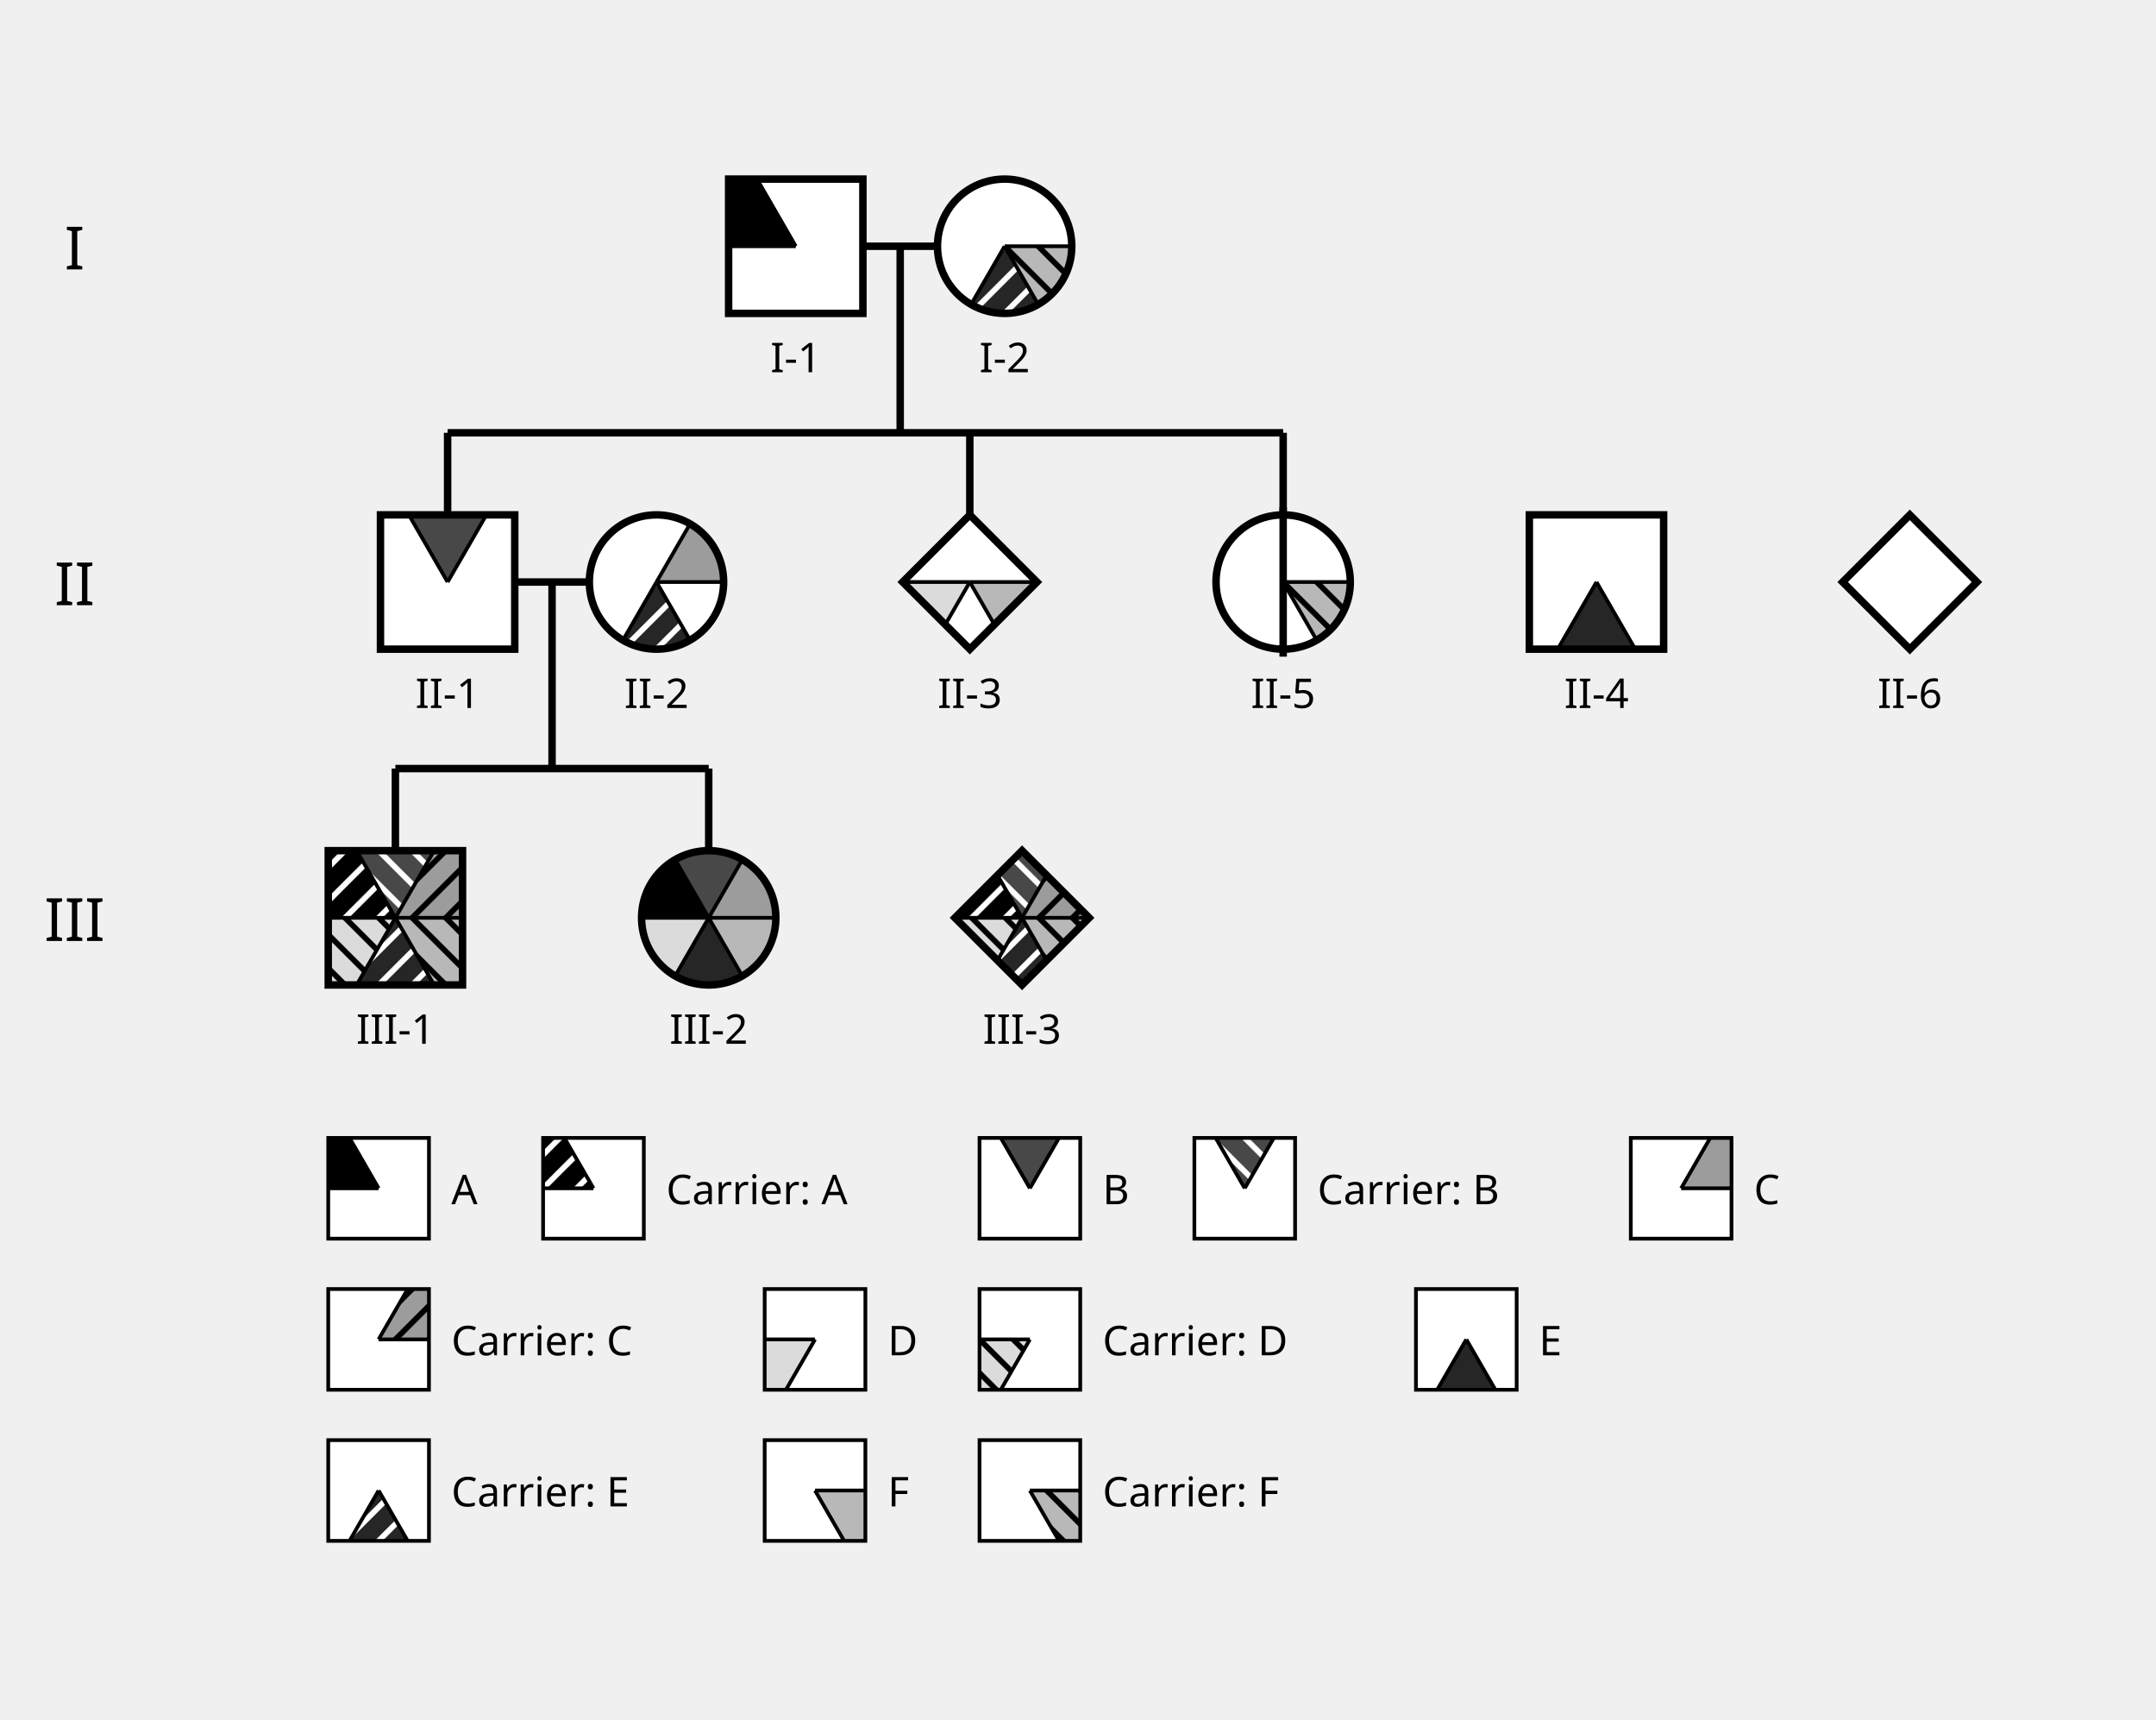
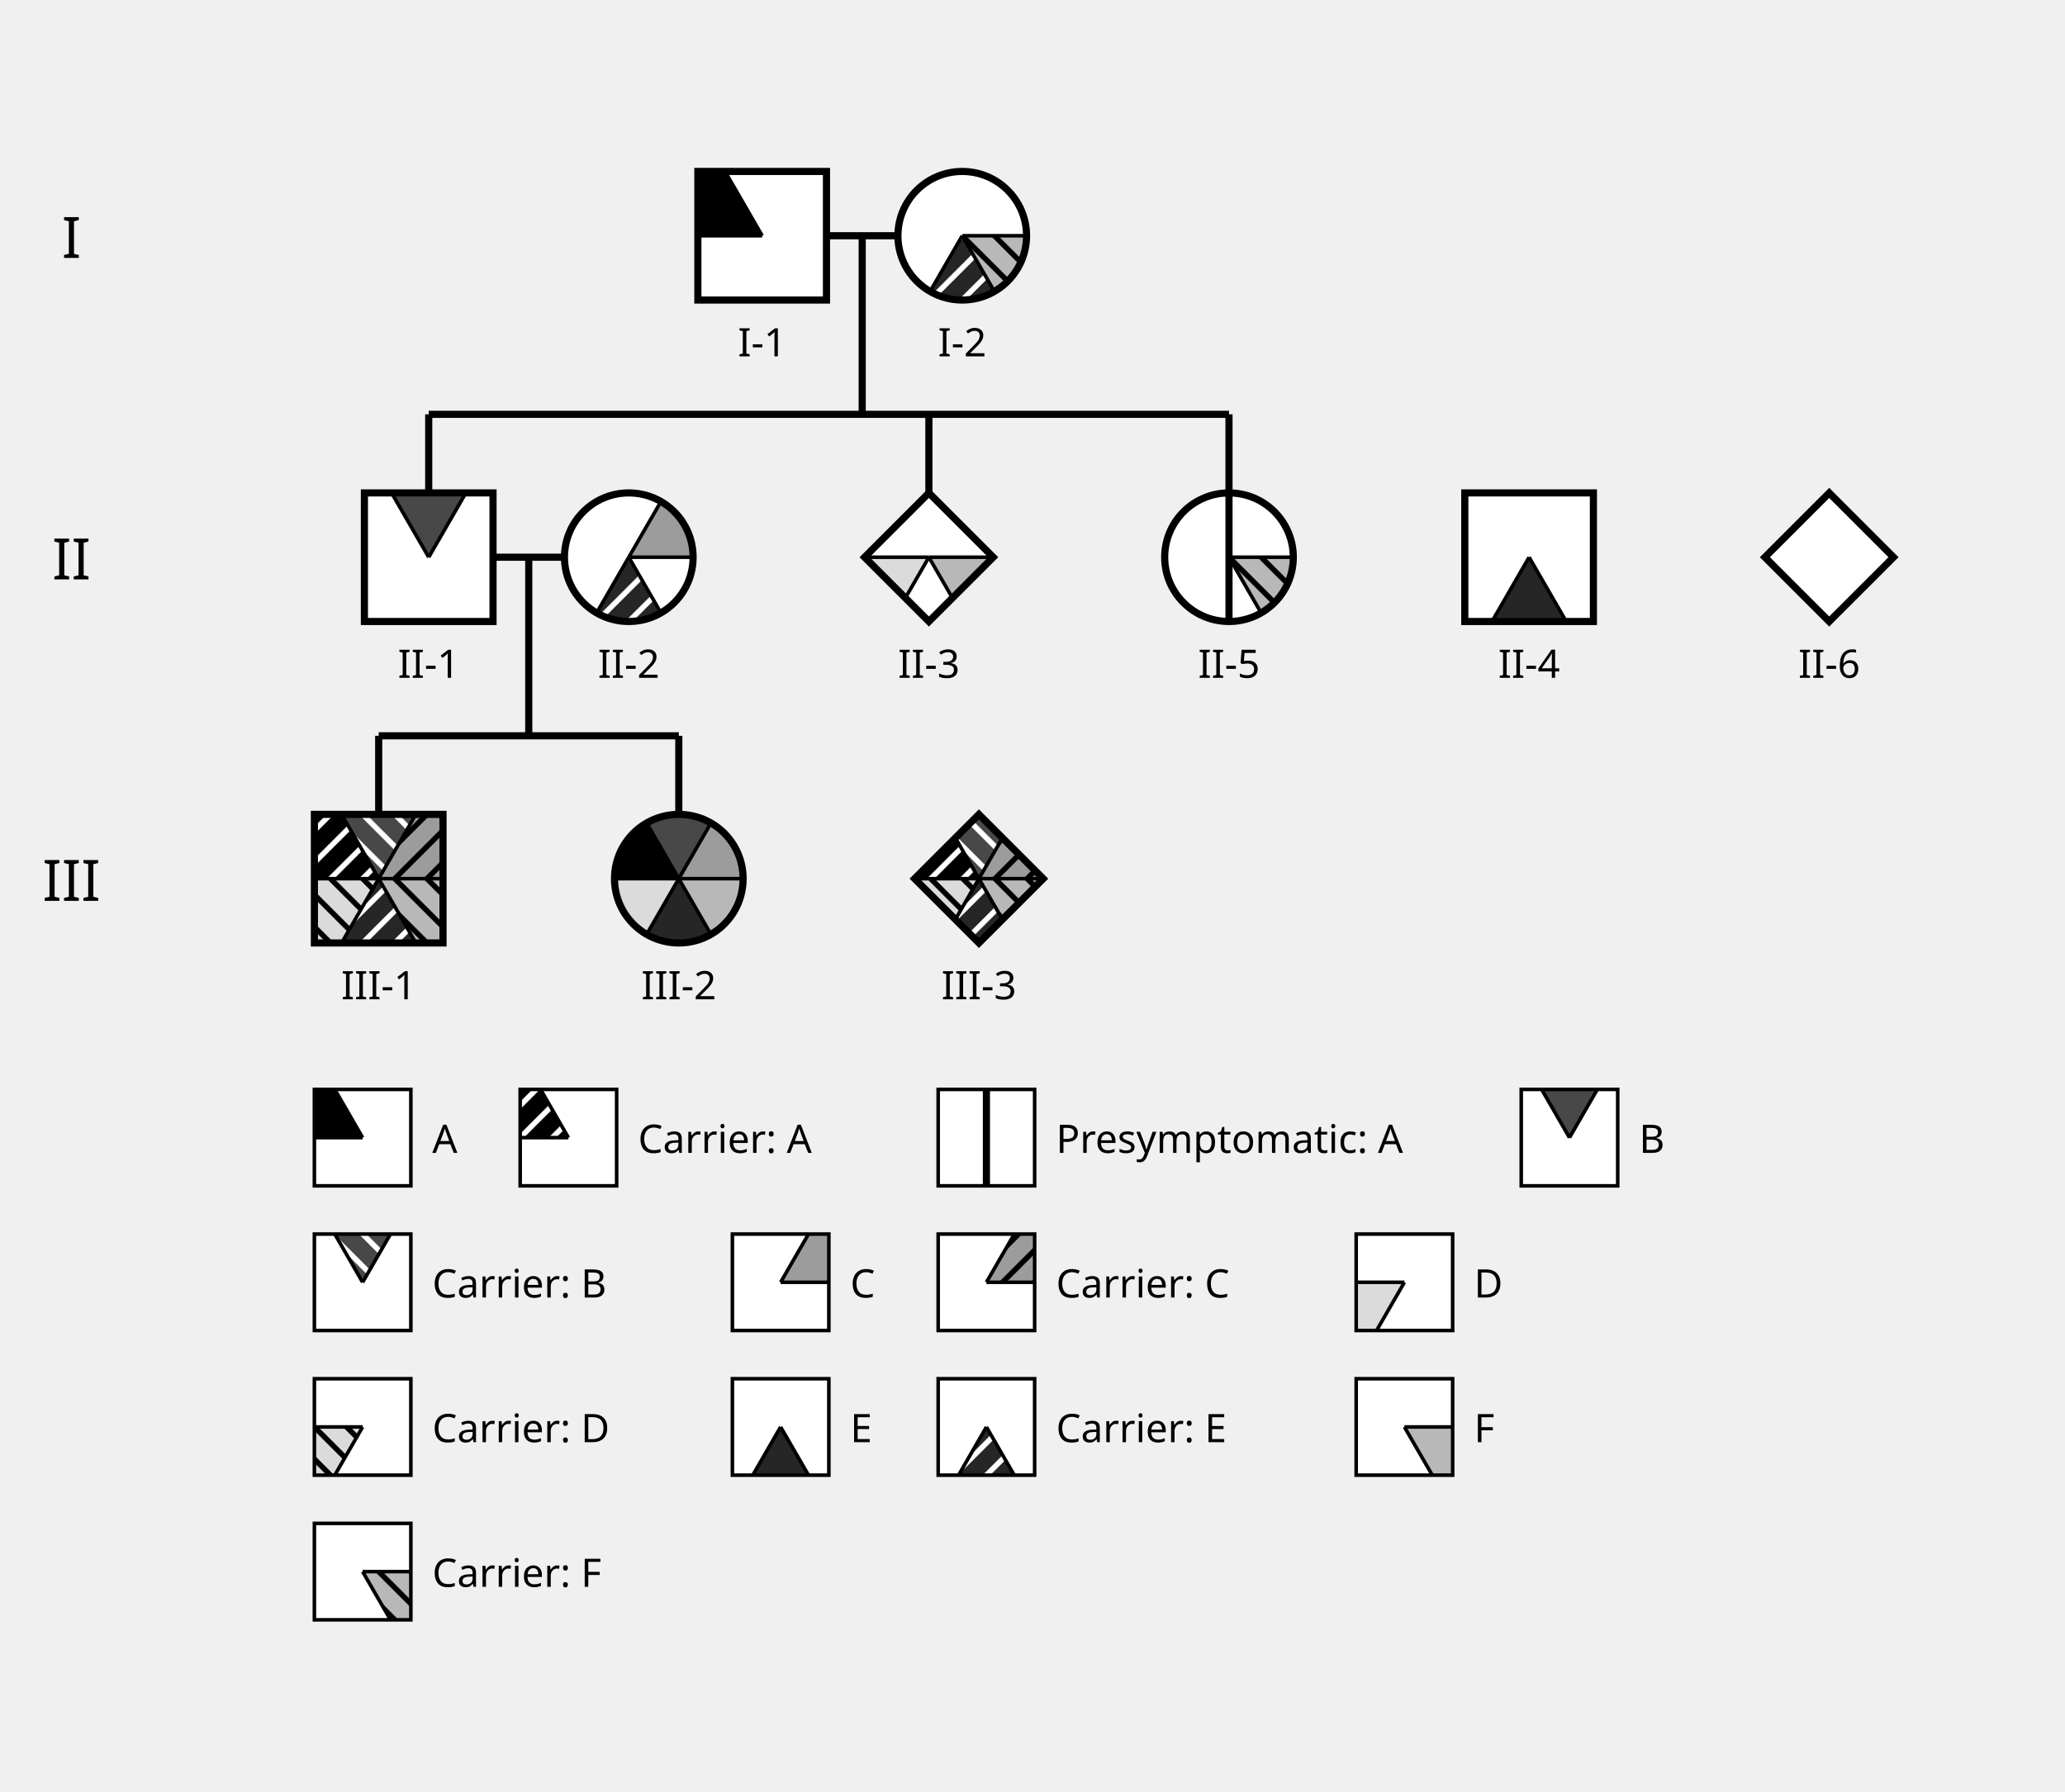
- <svg xmlns="http://www.w3.org/2000/svg" width="578" height="461" viewBox="0 0 578 461" class="pedigree" data-title="Six conditions: sixth sections, one fixed wedge per condition" data-conditions="[&quot;A&quot;, &quot;B&quot;, &quot;C&quot;, &quot;D&quot;, &quot;E&quot;, &quot;F&quot;]">
+ <svg xmlns="http://www.w3.org/2000/svg" width="578" height="501.5" viewBox="0 0 578 501.5" class="pedigree" data-title="Six conditions: sixth sections, one fixed wedge per condition" data-conditions="[&quot;A&quot;, &quot;B&quot;, &quot;C&quot;, &quot;D&quot;, &quot;E&quot;, &quot;F&quot;]">
  <defs>
    <pattern id="fill-affected-0" class="fill-pattern" data-condition="0" data-status="affected" width="8" height="8" patternUnits="userSpaceOnUse">
      <rect class="tone" width="8" height="8" fill="#000000" />
    </pattern>
    <pattern id="fill-carrier-0" class="fill-pattern" data-condition="0" data-status="carrier" width="9" height="9" patternUnits="userSpaceOnUse">
      <rect class="tone" width="9" height="9" fill="#000000" />
      <path class="hatch" d="M-1.125,5.625L5.625,-1.125M3.375,10.125L10.125,3.375" fill="none" stroke="#ffffff" stroke-width="1.5" />
    </pattern>
    <pattern id="fill-affected-1" class="fill-pattern" data-condition="1" data-status="affected" width="8" height="8" patternUnits="userSpaceOnUse">
      <rect class="tone" width="8" height="8" fill="#484848" />
    </pattern>
    <pattern id="fill-carrier-1" class="fill-pattern" data-condition="1" data-status="carrier" width="9" height="9" patternUnits="userSpaceOnUse">
      <rect class="tone" width="9" height="9" fill="#484848" />
      <path class="hatch" d="M3.375,-1.125L10.125,5.625M-1.125,3.375L5.625,10.125" fill="none" stroke="#ffffff" stroke-width="1.5" />
    </pattern>
    <pattern id="fill-affected-2" class="fill-pattern" data-condition="2" data-status="affected" width="8" height="8" patternUnits="userSpaceOnUse">
      <rect class="tone" width="8" height="8" fill="#9c9c9c" />
    </pattern>
    <pattern id="fill-carrier-2" class="fill-pattern" data-condition="2" data-status="carrier" width="9" height="9" patternUnits="userSpaceOnUse">
      <rect class="tone" width="9" height="9" fill="#9c9c9c" />
      <path class="hatch" d="M-1.125,5.625L5.625,-1.125M3.375,10.125L10.125,3.375" fill="none" stroke="#000000" stroke-width="1.5" />
    </pattern>
    <pattern id="fill-affected-3" class="fill-pattern" data-condition="3" data-status="affected" width="8" height="8" patternUnits="userSpaceOnUse">
      <rect class="tone" width="8" height="8" fill="#dbdbdb" />
    </pattern>
    <pattern id="fill-carrier-3" class="fill-pattern" data-condition="3" data-status="carrier" width="9" height="9" patternUnits="userSpaceOnUse">
      <rect class="tone" width="9" height="9" fill="#dbdbdb" />
      <path class="hatch" d="M3.375,-1.125L10.125,5.625M-1.125,3.375L5.625,10.125" fill="none" stroke="#000000" stroke-width="1.5" />
    </pattern>
    <pattern id="fill-affected-4" class="fill-pattern" data-condition="4" data-status="affected" width="8" height="8" patternUnits="userSpaceOnUse">
      <rect class="tone" width="8" height="8" fill="#262626" />
    </pattern>
    <pattern id="fill-carrier-4" class="fill-pattern" data-condition="4" data-status="carrier" width="9" height="9" patternUnits="userSpaceOnUse">
      <rect class="tone" width="9" height="9" fill="#262626" />
      <path class="hatch" d="M-1.125,5.625L5.625,-1.125M3.375,10.125L10.125,3.375" fill="none" stroke="#ffffff" stroke-width="1.5" />
    </pattern>
    <pattern id="fill-affected-5" class="fill-pattern" data-condition="5" data-status="affected" width="8" height="8" patternUnits="userSpaceOnUse">
      <rect class="tone" width="8" height="8" fill="#b8b8b8" />
    </pattern>
    <pattern id="fill-carrier-5" class="fill-pattern" data-condition="5" data-status="carrier" width="9" height="9" patternUnits="userSpaceOnUse">
      <rect class="tone" width="9" height="9" fill="#b8b8b8" />
      <path class="hatch" d="M3.375,-1.125L10.125,5.625M-1.125,3.375L5.625,10.125" fill="none" stroke="#000000" stroke-width="1.5" />
    </pattern>
  </defs>
  <g class="generation" data-generation="1">
    <text x="20" y="66" font-family="sans-serif" font-size="16" fill="#000000" text-anchor="middle" dominant-baseline="central">I</text>
  </g>
  <g class="generation" data-generation="2">
    <text x="20" y="156" font-family="sans-serif" font-size="16" fill="#000000" text-anchor="middle" dominant-baseline="central">II</text>
  </g>
  <g class="generation" data-generation="3">
    <text x="20" y="246" font-family="sans-serif" font-size="16" fill="#000000" text-anchor="middle" dominant-baseline="central">III</text>
  </g>
  <g class="mating" data-partners="I-1 I-2">
    <line x1="231.333" y1="66" x2="251.333" y2="66" stroke="#000000" stroke-width="2" />
    <line class="hit" x1="231.333" y1="66" x2="251.333" y2="66" stroke="none" stroke-width="12" pointer-events="stroke" />
  </g>
  <g class="mating" data-partners="II-1 II-2">
    <line x1="138" y1="156" x2="158" y2="156" stroke="#000000" stroke-width="2" />
    <line class="hit" x1="138" y1="156" x2="158" y2="156" stroke="none" stroke-width="12" pointer-events="stroke" />
  </g>
  <g class="sibship" data-parents="I-1 I-2" data-children="II-1 II-3 II-5">
    <line x1="241.333" y1="66" x2="241.333" y2="116" stroke="#000000" stroke-width="2" />
    <line x1="120" y1="116" x2="344" y2="116" stroke="#000000" stroke-width="2" />
    <line x1="120" y1="116" x2="120" y2="138" stroke="#000000" stroke-width="2" />
    <line x1="260" y1="116" x2="260" y2="138" stroke="#000000" stroke-width="2" />
    <line x1="344" y1="116" x2="344" y2="138" stroke="#000000" stroke-width="2" />
  </g>
  <g class="sibship" data-parents="II-1 II-2" data-children="III-1 III-2">
    <line x1="148" y1="156" x2="148" y2="206" stroke="#000000" stroke-width="2" />
    <line x1="106" y1="206" x2="190" y2="206" stroke="#000000" stroke-width="2" />
    <line x1="106" y1="206" x2="106" y2="228" stroke="#000000" stroke-width="2" />
    <line x1="190" y1="206" x2="190" y2="228" stroke="#000000" stroke-width="2" />
  </g>
  <g id="ind-I-1" class="individual affected" data-position="I-1" data-generation="1" data-index="1" data-gender="man" data-condition-0="affected">
    <rect class="backing" x="195.333" y="48" width="36" height="36" fill="#ffffff" />
    <clipPath id="clip-I-1">
      <rect x="-18" y="-18" width="36" height="36" fill="none" />
    </clipPath>
    <polygon class="fill" data-condition="0" data-status="affected" points="0,0 -54,0 -46.765,-27 -27,-46.765" transform="translate(213.333 66)" fill="url(#fill-affected-0)" clip-path="url(#clip-I-1)" />
    <line class="divider" x1="213.333" y1="66" x2="202.941" y2="48" stroke="#000000" stroke-width="1" />
    <line class="divider" x1="213.333" y1="66" x2="195.333" y2="66" stroke="#000000" stroke-width="1" />
    <rect class="symbol" x="195.333" y="48" width="36" height="36" fill="none" stroke="#000000" stroke-width="2" />
    <text class="label" x="213.333" y="95.5" font-family="sans-serif" font-size="11" fill="#000000" text-anchor="middle" dominant-baseline="central">I-1</text>
    <rect class="hit" x="195.333" y="48" width="36" height="53" fill="none" pointer-events="all" />
  </g>
  <g id="ind-I-2" class="individual carrier" data-position="I-2" data-generation="1" data-index="2" data-gender="woman" data-condition-4="carrier" data-condition-5="carrier">
    <circle class="backing" cx="269.333" cy="66" r="18" fill="#ffffff" />
    <clipPath id="clip-I-2">
      <circle cx="-4.5" cy="0" r="18" fill="none" />
    </clipPath>
    <polygon class="fill" data-condition="4" data-status="carrier" points="-4.5,0 22.5,46.765 -4.5,54 -31.5,46.765" transform="translate(273.833 66)" fill="url(#fill-carrier-4)" clip-path="url(#clip-I-2)" />
    <polygon class="fill" data-condition="5" data-status="carrier" points="-4.5,0 49.5,0 42.265,27 22.5,46.765" transform="translate(273.833 66)" fill="url(#fill-carrier-5)" clip-path="url(#clip-I-2)" />
    <line class="divider" x1="269.333" y1="66" x2="287.333" y2="66" stroke="#000000" stroke-width="1" />
    <line class="divider" x1="269.333" y1="66" x2="278.333" y2="81.588" stroke="#000000" stroke-width="1" />
    <line class="divider" x1="269.333" y1="66" x2="260.333" y2="81.588" stroke="#000000" stroke-width="1" />
    <circle class="symbol" cx="269.333" cy="66" r="18" fill="none" stroke="#000000" stroke-width="2" />
    <text class="label" x="269.333" y="95.5" font-family="sans-serif" font-size="11" fill="#000000" text-anchor="middle" dominant-baseline="central">I-2</text>
    <rect class="hit" x="251.333" y="48" width="36" height="53" fill="none" pointer-events="all" />
  </g>
  <g id="ind-II-1" class="individual affected" data-position="II-1" data-generation="2" data-index="1" data-gender="man" data-condition-1="affected">
    <rect class="backing" x="102" y="138" width="36" height="36" fill="#ffffff" />
    <clipPath id="clip-II-1">
      <rect x="-18" y="-18" width="36" height="36" fill="none" />
    </clipPath>
    <polygon class="fill" data-condition="1" data-status="affected" points="0,0 -27,-46.765 0,-54 27,-46.765" transform="translate(120 156)" fill="url(#fill-affected-1)" clip-path="url(#clip-II-1)" />
    <line class="divider" x1="120" y1="156" x2="109.608" y2="138" stroke="#000000" stroke-width="1" />
    <line class="divider" x1="120" y1="156" x2="130.392" y2="138" stroke="#000000" stroke-width="1" />
    <rect class="symbol" x="102" y="138" width="36" height="36" fill="none" stroke="#000000" stroke-width="2" />
    <text class="label" x="120" y="185.5" font-family="sans-serif" font-size="11" fill="#000000" text-anchor="middle" dominant-baseline="central">II-1</text>
    <rect class="hit" x="102" y="138" width="36" height="53" fill="none" pointer-events="all" />
  </g>
  <g id="ind-II-2" class="individual affected carrier" data-position="II-2" data-generation="2" data-index="2" data-gender="woman" data-condition-2="affected" data-condition-4="carrier">
    <circle class="backing" cx="176" cy="156" r="18" fill="#ffffff" />
    <clipPath id="clip-II-2">
      <circle cx="-4.5" cy="0" r="18" fill="none" />
    </clipPath>
    <polygon class="fill" data-condition="2" data-status="affected" points="-4.5,0 22.5,-46.765 42.265,-27 49.5,0" transform="translate(180.5 156)" fill="url(#fill-affected-2)" clip-path="url(#clip-II-2)" />
    <polygon class="fill" data-condition="4" data-status="carrier" points="-4.5,0 22.5,46.765 -4.5,54 -31.5,46.765" transform="translate(180.5 156)" fill="url(#fill-carrier-4)" clip-path="url(#clip-II-2)" />
    <line class="divider" x1="176" y1="156" x2="185" y2="140.412" stroke="#000000" stroke-width="1" />
    <line class="divider" x1="176" y1="156" x2="194" y2="156" stroke="#000000" stroke-width="1" />
    <line class="divider" x1="176" y1="156" x2="185" y2="171.588" stroke="#000000" stroke-width="1" />
    <line class="divider" x1="176" y1="156" x2="167" y2="171.588" stroke="#000000" stroke-width="1" />
    <circle class="symbol" cx="176" cy="156" r="18" fill="none" stroke="#000000" stroke-width="2" />
    <text class="label" x="176" y="185.5" font-family="sans-serif" font-size="11" fill="#000000" text-anchor="middle" dominant-baseline="central">II-2</text>
    <rect class="hit" x="158" y="138" width="36" height="53" fill="none" pointer-events="all" />
  </g>
  <g id="ind-II-3" class="individual affected" data-position="II-3" data-generation="2" data-index="3" data-gender="nonbinary" data-condition-3="affected" data-condition-5="affected">
    <polygon class="backing" points="260,138 278,156 260,174 242,156" fill="#ffffff" />
    <clipPath id="clip-II-3">
      <polygon points="0,-18 18,0 0,18 -18,0" fill="none" />
    </clipPath>
    <polygon class="fill" data-condition="3" data-status="affected" points="0,0 -27,46.765 -46.765,27 -54,0" transform="translate(260 156)" fill="url(#fill-affected-3)" clip-path="url(#clip-II-3)" />
    <polygon class="fill" data-condition="5" data-status="affected" points="0,0 54,0 46.765,27 27,46.765" transform="translate(260 156)" fill="url(#fill-affected-5)" clip-path="url(#clip-II-3)" />
    <line class="divider" x1="260" y1="156" x2="278" y2="156" stroke="#000000" stroke-width="1" />
    <line class="divider" x1="260" y1="156" x2="266.588" y2="167.412" stroke="#000000" stroke-width="1" />
    <line class="divider" x1="260" y1="156" x2="253.412" y2="167.412" stroke="#000000" stroke-width="1" />
    <line class="divider" x1="260" y1="156" x2="242" y2="156" stroke="#000000" stroke-width="1" />
    <polygon class="symbol" points="260,138 278,156 260,174 242,156" fill="none" stroke="#000000" stroke-width="2" />
    <text class="label" x="260" y="185.5" font-family="sans-serif" font-size="11" fill="#000000" text-anchor="middle" dominant-baseline="central">II-3</text>
    <rect class="hit" x="242" y="138" width="36" height="53" fill="none" pointer-events="all" />
  </g>
  <g id="ind-II-5" class="individual carrier presymptomatic" data-position="II-5" data-generation="2" data-index="5" data-gender="woman" data-condition-5="carrier" data-condition-0="presymptomatic">
    <circle class="backing" cx="344" cy="156" r="18" fill="#ffffff" />
    <clipPath id="clip-II-5">
      <circle cx="-4.5" cy="0" r="18" fill="none" />
    </clipPath>
    <polygon class="fill" data-condition="5" data-status="carrier" points="-4.5,0 49.5,0 42.265,27 22.5,46.765" transform="translate(348.5 156)" fill="url(#fill-carrier-5)" clip-path="url(#clip-II-5)" />
    <line class="divider" x1="344" y1="156" x2="362" y2="156" stroke="#000000" stroke-width="1" />
    <line class="divider" x1="344" y1="156" x2="353" y2="171.588" stroke="#000000" stroke-width="1" />
    <circle class="symbol" cx="344" cy="156" r="18" fill="none" stroke="#000000" stroke-width="2" />
-     <line class="mark presymptomatic" x1="344" y1="136" x2="344" y2="176" stroke="#000000" stroke-width="2" />
+     <line class="mark presymptomatic" x1="344" y1="138" x2="344" y2="174" stroke="#000000" stroke-width="2" />
    <text class="label" x="344" y="185.5" font-family="sans-serif" font-size="11" fill="#000000" text-anchor="middle" dominant-baseline="central">II-5</text>
    <rect class="hit" x="326" y="138" width="36" height="53" fill="none" pointer-events="all" />
  </g>
  <g id="ind-II-4" class="individual affected" data-position="II-4" data-generation="2" data-index="4" data-gender="man" data-condition-4="affected">
    <rect class="backing" x="410" y="138" width="36" height="36" fill="#ffffff" />
    <clipPath id="clip-II-4">
      <rect x="-18" y="-18" width="36" height="36" fill="none" />
    </clipPath>
    <polygon class="fill" data-condition="4" data-status="affected" points="0,0 27,46.765 0,54 -27,46.765" transform="translate(428 156)" fill="url(#fill-affected-4)" clip-path="url(#clip-II-4)" />
    <line class="divider" x1="428" y1="156" x2="438.392" y2="174" stroke="#000000" stroke-width="1" />
    <line class="divider" x1="428" y1="156" x2="417.608" y2="174" stroke="#000000" stroke-width="1" />
    <rect class="symbol" x="410" y="138" width="36" height="36" fill="none" stroke="#000000" stroke-width="2" />
    <text class="label" x="428" y="185.5" font-family="sans-serif" font-size="11" fill="#000000" text-anchor="middle" dominant-baseline="central">II-4</text>
    <rect class="hit" x="410" y="138" width="36" height="53" fill="none" pointer-events="all" />
  </g>
  <g id="ind-II-6" class="individual" data-position="II-6" data-generation="2" data-index="6" data-gender="nonbinary">
    <polygon class="backing" points="512,138 530,156 512,174 494,156" fill="#ffffff" />
    <polygon class="symbol" points="512,138 530,156 512,174 494,156" fill="none" stroke="#000000" stroke-width="2" />
    <text class="label" x="512" y="185.5" font-family="sans-serif" font-size="11" fill="#000000" text-anchor="middle" dominant-baseline="central">II-6</text>
    <rect class="hit" x="494" y="138" width="36" height="53" fill="none" pointer-events="all" />
  </g>
  <g id="ind-III-1" class="individual carrier" data-position="III-1" data-generation="3" data-index="1" data-gender="man" data-condition-0="carrier" data-condition-1="carrier" data-condition-2="carrier" data-condition-3="carrier" data-condition-4="carrier" data-condition-5="carrier">
    <rect class="backing" x="88" y="228" width="36" height="36" fill="#ffffff" />
    <clipPath id="clip-III-1">
      <rect x="-18" y="-18" width="36" height="36" fill="none" />
    </clipPath>
    <polygon class="fill" data-condition="0" data-status="carrier" points="0,0 -54,0 -46.765,-27 -27,-46.765" transform="translate(106 246)" fill="url(#fill-carrier-0)" clip-path="url(#clip-III-1)" />
    <polygon class="fill" data-condition="1" data-status="carrier" points="0,0 -27,-46.765 0,-54 27,-46.765" transform="translate(106 246)" fill="url(#fill-carrier-1)" clip-path="url(#clip-III-1)" />
    <polygon class="fill" data-condition="2" data-status="carrier" points="0,0 27,-46.765 46.765,-27 54,0" transform="translate(106 246)" fill="url(#fill-carrier-2)" clip-path="url(#clip-III-1)" />
    <polygon class="fill" data-condition="3" data-status="carrier" points="0,0 -27,46.765 -46.765,27 -54,0" transform="translate(106 246)" fill="url(#fill-carrier-3)" clip-path="url(#clip-III-1)" />
    <polygon class="fill" data-condition="4" data-status="carrier" points="0,0 27,46.765 0,54 -27,46.765" transform="translate(106 246)" fill="url(#fill-carrier-4)" clip-path="url(#clip-III-1)" />
    <polygon class="fill" data-condition="5" data-status="carrier" points="0,0 54,0 46.765,27 27,46.765" transform="translate(106 246)" fill="url(#fill-carrier-5)" clip-path="url(#clip-III-1)" />
    <line class="divider" x1="106" y1="246" x2="95.608" y2="228" stroke="#000000" stroke-width="1" />
    <line class="divider" x1="106" y1="246" x2="116.392" y2="228" stroke="#000000" stroke-width="1" />
    <line class="divider" x1="106" y1="246" x2="124" y2="246" stroke="#000000" stroke-width="1" />
    <line class="divider" x1="106" y1="246" x2="116.392" y2="264" stroke="#000000" stroke-width="1" />
    <line class="divider" x1="106" y1="246" x2="95.608" y2="264" stroke="#000000" stroke-width="1" />
    <line class="divider" x1="106" y1="246" x2="88" y2="246" stroke="#000000" stroke-width="1" />
    <rect class="symbol" x="88" y="228" width="36" height="36" fill="none" stroke="#000000" stroke-width="2" />
    <text class="label" x="106" y="275.5" font-family="sans-serif" font-size="11" fill="#000000" text-anchor="middle" dominant-baseline="central">III-1</text>
    <rect class="hit" x="88" y="228" width="36" height="53" fill="none" pointer-events="all" />
  </g>
  <g id="ind-III-2" class="individual affected" data-position="III-2" data-generation="3" data-index="2" data-gender="woman" data-condition-0="affected" data-condition-1="affected" data-condition-2="affected" data-condition-3="affected" data-condition-4="affected" data-condition-5="affected">
    <circle class="backing" cx="190" cy="246" r="18" fill="#ffffff" />
    <clipPath id="clip-III-2">
      <circle cx="-4.5" cy="0" r="18" fill="none" />
    </clipPath>
    <polygon class="fill" data-condition="0" data-status="affected" points="-4.5,0 -58.5,0 -51.265,-27 -31.5,-46.765" transform="translate(194.5 246)" fill="url(#fill-affected-0)" clip-path="url(#clip-III-2)" />
    <polygon class="fill" data-condition="1" data-status="affected" points="-4.5,0 -31.5,-46.765 -4.5,-54 22.5,-46.765" transform="translate(194.5 246)" fill="url(#fill-affected-1)" clip-path="url(#clip-III-2)" />
    <polygon class="fill" data-condition="2" data-status="affected" points="-4.5,0 22.5,-46.765 42.265,-27 49.5,0" transform="translate(194.5 246)" fill="url(#fill-affected-2)" clip-path="url(#clip-III-2)" />
    <polygon class="fill" data-condition="3" data-status="affected" points="-4.5,0 -31.5,46.765 -51.265,27 -58.5,0" transform="translate(194.5 246)" fill="url(#fill-affected-3)" clip-path="url(#clip-III-2)" />
    <polygon class="fill" data-condition="4" data-status="affected" points="-4.5,0 22.5,46.765 -4.5,54 -31.5,46.765" transform="translate(194.5 246)" fill="url(#fill-affected-4)" clip-path="url(#clip-III-2)" />
    <polygon class="fill" data-condition="5" data-status="affected" points="-4.5,0 49.5,0 42.265,27 22.5,46.765" transform="translate(194.5 246)" fill="url(#fill-affected-5)" clip-path="url(#clip-III-2)" />
    <line class="divider" x1="190" y1="246" x2="181" y2="230.412" stroke="#000000" stroke-width="1" />
    <line class="divider" x1="190" y1="246" x2="199" y2="230.412" stroke="#000000" stroke-width="1" />
    <line class="divider" x1="190" y1="246" x2="208" y2="246" stroke="#000000" stroke-width="1" />
    <line class="divider" x1="190" y1="246" x2="199" y2="261.588" stroke="#000000" stroke-width="1" />
    <line class="divider" x1="190" y1="246" x2="181" y2="261.588" stroke="#000000" stroke-width="1" />
    <line class="divider" x1="190" y1="246" x2="172" y2="246" stroke="#000000" stroke-width="1" />
    <circle class="symbol" cx="190" cy="246" r="18" fill="none" stroke="#000000" stroke-width="2" />
    <text class="label" x="190" y="275.5" font-family="sans-serif" font-size="11" fill="#000000" text-anchor="middle" dominant-baseline="central">III-2</text>
    <rect class="hit" x="172" y="228" width="36" height="53" fill="none" pointer-events="all" />
  </g>
  <g id="ind-III-3" class="individual carrier" data-position="III-3" data-generation="3" data-index="3" data-gender="nonbinary" data-condition-0="carrier" data-condition-1="carrier" data-condition-2="carrier" data-condition-3="carrier" data-condition-4="carrier" data-condition-5="carrier">
    <polygon class="backing" points="274,228 292,246 274,264 256,246" fill="#ffffff" />
    <clipPath id="clip-III-3">
      <polygon points="0,-18 18,0 0,18 -18,0" fill="none" />
    </clipPath>
    <polygon class="fill" data-condition="0" data-status="carrier" points="0,0 -54,0 -46.765,-27 -27,-46.765" transform="translate(274 246)" fill="url(#fill-carrier-0)" clip-path="url(#clip-III-3)" />
    <polygon class="fill" data-condition="1" data-status="carrier" points="0,0 -27,-46.765 0,-54 27,-46.765" transform="translate(274 246)" fill="url(#fill-carrier-1)" clip-path="url(#clip-III-3)" />
    <polygon class="fill" data-condition="2" data-status="carrier" points="0,0 27,-46.765 46.765,-27 54,0" transform="translate(274 246)" fill="url(#fill-carrier-2)" clip-path="url(#clip-III-3)" />
    <polygon class="fill" data-condition="3" data-status="carrier" points="0,0 -27,46.765 -46.765,27 -54,0" transform="translate(274 246)" fill="url(#fill-carrier-3)" clip-path="url(#clip-III-3)" />
    <polygon class="fill" data-condition="4" data-status="carrier" points="0,0 27,46.765 0,54 -27,46.765" transform="translate(274 246)" fill="url(#fill-carrier-4)" clip-path="url(#clip-III-3)" />
    <polygon class="fill" data-condition="5" data-status="carrier" points="0,0 54,0 46.765,27 27,46.765" transform="translate(274 246)" fill="url(#fill-carrier-5)" clip-path="url(#clip-III-3)" />
    <line class="divider" x1="274" y1="246" x2="267.412" y2="234.588" stroke="#000000" stroke-width="1" />
    <line class="divider" x1="274" y1="246" x2="280.588" y2="234.588" stroke="#000000" stroke-width="1" />
    <line class="divider" x1="274" y1="246" x2="292" y2="246" stroke="#000000" stroke-width="1" />
    <line class="divider" x1="274" y1="246" x2="280.588" y2="257.412" stroke="#000000" stroke-width="1" />
    <line class="divider" x1="274" y1="246" x2="267.412" y2="257.412" stroke="#000000" stroke-width="1" />
    <line class="divider" x1="274" y1="246" x2="256" y2="246" stroke="#000000" stroke-width="1" />
    <polygon class="symbol" points="274,228 292,246 274,264 256,246" fill="none" stroke="#000000" stroke-width="2" />
    <text class="label" x="274" y="275.5" font-family="sans-serif" font-size="11" fill="#000000" text-anchor="middle" dominant-baseline="central">III-3</text>
    <rect class="hit" x="256" y="228" width="36" height="53" fill="none" pointer-events="all" />
  </g>
  <g id="key" class="key">
    <g id="key-affected-0" class="key-entry" data-condition="0" data-status="affected">
      <rect class="swatch-backing" x="-13.5" y="-13.5" width="27" height="27" transform="translate(101.5 318.5)" fill="#ffffff" />
      <clipPath id="key-clip-affected-0">
        <rect x="-13.5" y="-13.5" width="27" height="27" />
      </clipPath>
      <polygon class="swatch" data-condition="0" data-status="affected" points="0,0 -40.5,0 -35.074,-20.25 -20.25,-35.074" transform="translate(101.5 318.5)" fill="url(#fill-affected-0)" clip-path="url(#key-clip-affected-0)" />
      <line class="divider" x1="101.5" y1="318.5" x2="93.706" y2="305" stroke="#000000" stroke-width="1" />
      <line class="divider" x1="101.5" y1="318.5" x2="88" y2="318.5" stroke="#000000" stroke-width="1" />
      <rect class="swatch-outline" x="-13.5" y="-13.5" width="27" height="27" transform="translate(101.5 318.5)" fill="none" stroke="#000000" stroke-width="1" />
      <text class="key-label" x="121" y="318.5" font-family="sans-serif" font-size="11" fill="#000000" text-anchor="start" dominant-baseline="central">A</text>
    </g>
    <g id="key-carrier-0" class="key-entry" data-condition="0" data-status="carrier">
      <rect class="swatch-backing" x="-13.5" y="-13.5" width="27" height="27" transform="translate(159.1 318.5)" fill="#ffffff" />
      <clipPath id="key-clip-carrier-0">
        <rect x="-13.5" y="-13.5" width="27" height="27" />
      </clipPath>
      <polygon class="swatch" data-condition="0" data-status="carrier" points="0,0 -40.5,0 -35.074,-20.25 -20.25,-35.074" transform="translate(159.1 318.5)" fill="url(#fill-carrier-0)" clip-path="url(#key-clip-carrier-0)" />
      <line class="divider" x1="159.1" y1="318.5" x2="151.306" y2="305" stroke="#000000" stroke-width="1" />
      <line class="divider" x1="159.1" y1="318.5" x2="145.6" y2="318.5" stroke="#000000" stroke-width="1" />
      <rect class="swatch-outline" x="-13.5" y="-13.5" width="27" height="27" transform="translate(159.1 318.5)" fill="none" stroke="#000000" stroke-width="1" />
      <text class="key-label" x="178.6" y="318.5" font-family="sans-serif" font-size="11" fill="#000000" text-anchor="start" dominant-baseline="central">Carrier: A</text>
    </g>
+     <g id="key-presymptomatic-0" class="key-entry" data-condition="0" data-status="presymptomatic">
+       <rect class="swatch-backing" x="-13.5" y="-13.5" width="27" height="27" transform="translate(276.1 318.5)" fill="#ffffff" />
+       <rect class="swatch-outline" x="-13.5" y="-13.5" width="27" height="27" transform="translate(276.1 318.5)" fill="none" stroke="#000000" stroke-width="1" />
+       <line class="swatch presymptomatic" x1="276.1" y1="305" x2="276.1" y2="332" stroke="#000000" stroke-width="2" />
+       <text class="key-label" x="295.6" y="318.5" font-family="sans-serif" font-size="11" fill="#000000" text-anchor="start" dominant-baseline="central">Presymptomatic: A</text>
+     </g>
    <g id="key-affected-1" class="key-entry" data-condition="1" data-status="affected">
-       <rect class="swatch-backing" x="-13.5" y="-13.5" width="27" height="27" transform="translate(276.1 318.5)" fill="#ffffff" />
+       <rect class="swatch-backing" x="-13.5" y="-13.5" width="27" height="27" transform="translate(439.3 318.5)" fill="#ffffff" />
      <clipPath id="key-clip-affected-1">
        <rect x="-13.5" y="-13.5" width="27" height="27" />
      </clipPath>
-       <polygon class="swatch" data-condition="1" data-status="affected" points="0,0 -20.25,-35.074 0,-40.5 20.25,-35.074" transform="translate(276.1 318.5)" fill="url(#fill-affected-1)" clip-path="url(#key-clip-affected-1)" />
-       <line class="divider" x1="276.1" y1="318.5" x2="268.306" y2="305" stroke="#000000" stroke-width="1" />
-       <line class="divider" x1="276.1" y1="318.5" x2="283.894" y2="305" stroke="#000000" stroke-width="1" />
-       <rect class="swatch-outline" x="-13.5" y="-13.5" width="27" height="27" transform="translate(276.1 318.5)" fill="none" stroke="#000000" stroke-width="1" />
-       <text class="key-label" x="295.6" y="318.5" font-family="sans-serif" font-size="11" fill="#000000" text-anchor="start" dominant-baseline="central">B</text>
+       <polygon class="swatch" data-condition="1" data-status="affected" points="0,0 -20.25,-35.074 0,-40.5 20.25,-35.074" transform="translate(439.3 318.5)" fill="url(#fill-affected-1)" clip-path="url(#key-clip-affected-1)" />
+       <line class="divider" x1="439.3" y1="318.5" x2="431.506" y2="305" stroke="#000000" stroke-width="1" />
+       <line class="divider" x1="439.3" y1="318.5" x2="447.094" y2="305" stroke="#000000" stroke-width="1" />
+       <rect class="swatch-outline" x="-13.5" y="-13.5" width="27" height="27" transform="translate(439.3 318.5)" fill="none" stroke="#000000" stroke-width="1" />
+       <text class="key-label" x="458.8" y="318.5" font-family="sans-serif" font-size="11" fill="#000000" text-anchor="start" dominant-baseline="central">B</text>
    </g>
    <g id="key-carrier-1" class="key-entry" data-condition="1" data-status="carrier">
-       <rect class="swatch-backing" x="-13.5" y="-13.5" width="27" height="27" transform="translate(333.7 318.5)" fill="#ffffff" />
+       <rect class="swatch-backing" x="-13.5" y="-13.5" width="27" height="27" transform="translate(101.5 359)" fill="#ffffff" />
      <clipPath id="key-clip-carrier-1">
        <rect x="-13.5" y="-13.5" width="27" height="27" />
      </clipPath>
-       <polygon class="swatch" data-condition="1" data-status="carrier" points="0,0 -20.25,-35.074 0,-40.5 20.25,-35.074" transform="translate(333.7 318.5)" fill="url(#fill-carrier-1)" clip-path="url(#key-clip-carrier-1)" />
-       <line class="divider" x1="333.7" y1="318.5" x2="325.906" y2="305" stroke="#000000" stroke-width="1" />
-       <line class="divider" x1="333.7" y1="318.5" x2="341.494" y2="305" stroke="#000000" stroke-width="1" />
-       <rect class="swatch-outline" x="-13.5" y="-13.5" width="27" height="27" transform="translate(333.7 318.5)" fill="none" stroke="#000000" stroke-width="1" />
-       <text class="key-label" x="353.2" y="318.5" font-family="sans-serif" font-size="11" fill="#000000" text-anchor="start" dominant-baseline="central">Carrier: B</text>
+       <polygon class="swatch" data-condition="1" data-status="carrier" points="0,0 -20.25,-35.074 0,-40.5 20.25,-35.074" transform="translate(101.5 359)" fill="url(#fill-carrier-1)" clip-path="url(#key-clip-carrier-1)" />
+       <line class="divider" x1="101.5" y1="359" x2="93.706" y2="345.5" stroke="#000000" stroke-width="1" />
+       <line class="divider" x1="101.5" y1="359" x2="109.294" y2="345.5" stroke="#000000" stroke-width="1" />
+       <rect class="swatch-outline" x="-13.5" y="-13.5" width="27" height="27" transform="translate(101.5 359)" fill="none" stroke="#000000" stroke-width="1" />
+       <text class="key-label" x="121" y="359" font-family="sans-serif" font-size="11" fill="#000000" text-anchor="start" dominant-baseline="central">Carrier: B</text>
    </g>
    <g id="key-affected-2" class="key-entry" data-condition="2" data-status="affected">
-       <rect class="swatch-backing" x="-13.5" y="-13.5" width="27" height="27" transform="translate(450.7 318.5)" fill="#ffffff" />
+       <rect class="swatch-backing" x="-13.5" y="-13.5" width="27" height="27" transform="translate(218.5 359)" fill="#ffffff" />
      <clipPath id="key-clip-affected-2">
        <rect x="-13.5" y="-13.5" width="27" height="27" />
      </clipPath>
-       <polygon class="swatch" data-condition="2" data-status="affected" points="0,0 20.25,-35.074 35.074,-20.25 40.5,0" transform="translate(450.7 318.5)" fill="url(#fill-affected-2)" clip-path="url(#key-clip-affected-2)" />
-       <line class="divider" x1="450.7" y1="318.5" x2="458.494" y2="305" stroke="#000000" stroke-width="1" />
-       <line class="divider" x1="450.7" y1="318.5" x2="464.2" y2="318.5" stroke="#000000" stroke-width="1" />
-       <rect class="swatch-outline" x="-13.5" y="-13.5" width="27" height="27" transform="translate(450.7 318.5)" fill="none" stroke="#000000" stroke-width="1" />
-       <text class="key-label" x="470.2" y="318.5" font-family="sans-serif" font-size="11" fill="#000000" text-anchor="start" dominant-baseline="central">C</text>
+       <polygon class="swatch" data-condition="2" data-status="affected" points="0,0 20.25,-35.074 35.074,-20.25 40.5,0" transform="translate(218.5 359)" fill="url(#fill-affected-2)" clip-path="url(#key-clip-affected-2)" />
+       <line class="divider" x1="218.5" y1="359" x2="226.294" y2="345.5" stroke="#000000" stroke-width="1" />
+       <line class="divider" x1="218.5" y1="359" x2="232" y2="359" stroke="#000000" stroke-width="1" />
+       <rect class="swatch-outline" x="-13.5" y="-13.5" width="27" height="27" transform="translate(218.5 359)" fill="none" stroke="#000000" stroke-width="1" />
+       <text class="key-label" x="238" y="359" font-family="sans-serif" font-size="11" fill="#000000" text-anchor="start" dominant-baseline="central">C</text>
    </g>
    <g id="key-carrier-2" class="key-entry" data-condition="2" data-status="carrier">
-       <rect class="swatch-backing" x="-13.5" y="-13.5" width="27" height="27" transform="translate(101.5 359)" fill="#ffffff" />
+       <rect class="swatch-backing" x="-13.5" y="-13.5" width="27" height="27" transform="translate(276.1 359)" fill="#ffffff" />
      <clipPath id="key-clip-carrier-2">
        <rect x="-13.5" y="-13.5" width="27" height="27" />
      </clipPath>
-       <polygon class="swatch" data-condition="2" data-status="carrier" points="0,0 20.25,-35.074 35.074,-20.25 40.5,0" transform="translate(101.5 359)" fill="url(#fill-carrier-2)" clip-path="url(#key-clip-carrier-2)" />
-       <line class="divider" x1="101.5" y1="359" x2="109.294" y2="345.5" stroke="#000000" stroke-width="1" />
-       <line class="divider" x1="101.5" y1="359" x2="115" y2="359" stroke="#000000" stroke-width="1" />
-       <rect class="swatch-outline" x="-13.5" y="-13.5" width="27" height="27" transform="translate(101.5 359)" fill="none" stroke="#000000" stroke-width="1" />
-       <text class="key-label" x="121" y="359" font-family="sans-serif" font-size="11" fill="#000000" text-anchor="start" dominant-baseline="central">Carrier: C</text>
+       <polygon class="swatch" data-condition="2" data-status="carrier" points="0,0 20.25,-35.074 35.074,-20.25 40.5,0" transform="translate(276.1 359)" fill="url(#fill-carrier-2)" clip-path="url(#key-clip-carrier-2)" />
+       <line class="divider" x1="276.1" y1="359" x2="283.894" y2="345.5" stroke="#000000" stroke-width="1" />
+       <line class="divider" x1="276.1" y1="359" x2="289.6" y2="359" stroke="#000000" stroke-width="1" />
+       <rect class="swatch-outline" x="-13.5" y="-13.5" width="27" height="27" transform="translate(276.1 359)" fill="none" stroke="#000000" stroke-width="1" />
+       <text class="key-label" x="295.6" y="359" font-family="sans-serif" font-size="11" fill="#000000" text-anchor="start" dominant-baseline="central">Carrier: C</text>
    </g>
    <g id="key-affected-3" class="key-entry" data-condition="3" data-status="affected">
-       <rect class="swatch-backing" x="-13.5" y="-13.5" width="27" height="27" transform="translate(218.5 359)" fill="#ffffff" />
+       <rect class="swatch-backing" x="-13.5" y="-13.5" width="27" height="27" transform="translate(393.1 359)" fill="#ffffff" />
      <clipPath id="key-clip-affected-3">
        <rect x="-13.5" y="-13.5" width="27" height="27" />
      </clipPath>
-       <polygon class="swatch" data-condition="3" data-status="affected" points="0,0 -20.25,35.074 -35.074,20.25 -40.5,0" transform="translate(218.5 359)" fill="url(#fill-affected-3)" clip-path="url(#key-clip-affected-3)" />
-       <line class="divider" x1="218.5" y1="359" x2="210.706" y2="372.5" stroke="#000000" stroke-width="1" />
-       <line class="divider" x1="218.5" y1="359" x2="205" y2="359" stroke="#000000" stroke-width="1" />
-       <rect class="swatch-outline" x="-13.5" y="-13.5" width="27" height="27" transform="translate(218.5 359)" fill="none" stroke="#000000" stroke-width="1" />
-       <text class="key-label" x="238" y="359" font-family="sans-serif" font-size="11" fill="#000000" text-anchor="start" dominant-baseline="central">D</text>
+       <polygon class="swatch" data-condition="3" data-status="affected" points="0,0 -20.25,35.074 -35.074,20.25 -40.5,0" transform="translate(393.1 359)" fill="url(#fill-affected-3)" clip-path="url(#key-clip-affected-3)" />
+       <line class="divider" x1="393.1" y1="359" x2="385.306" y2="372.5" stroke="#000000" stroke-width="1" />
+       <line class="divider" x1="393.1" y1="359" x2="379.6" y2="359" stroke="#000000" stroke-width="1" />
+       <rect class="swatch-outline" x="-13.5" y="-13.5" width="27" height="27" transform="translate(393.1 359)" fill="none" stroke="#000000" stroke-width="1" />
+       <text class="key-label" x="412.6" y="359" font-family="sans-serif" font-size="11" fill="#000000" text-anchor="start" dominant-baseline="central">D</text>
    </g>
    <g id="key-carrier-3" class="key-entry" data-condition="3" data-status="carrier">
-       <rect class="swatch-backing" x="-13.5" y="-13.5" width="27" height="27" transform="translate(276.1 359)" fill="#ffffff" />
+       <rect class="swatch-backing" x="-13.5" y="-13.5" width="27" height="27" transform="translate(101.5 399.5)" fill="#ffffff" />
      <clipPath id="key-clip-carrier-3">
        <rect x="-13.5" y="-13.5" width="27" height="27" />
      </clipPath>
-       <polygon class="swatch" data-condition="3" data-status="carrier" points="0,0 -20.25,35.074 -35.074,20.25 -40.5,0" transform="translate(276.1 359)" fill="url(#fill-carrier-3)" clip-path="url(#key-clip-carrier-3)" />
-       <line class="divider" x1="276.1" y1="359" x2="268.306" y2="372.5" stroke="#000000" stroke-width="1" />
-       <line class="divider" x1="276.1" y1="359" x2="262.6" y2="359" stroke="#000000" stroke-width="1" />
-       <rect class="swatch-outline" x="-13.5" y="-13.5" width="27" height="27" transform="translate(276.1 359)" fill="none" stroke="#000000" stroke-width="1" />
-       <text class="key-label" x="295.6" y="359" font-family="sans-serif" font-size="11" fill="#000000" text-anchor="start" dominant-baseline="central">Carrier: D</text>
+       <polygon class="swatch" data-condition="3" data-status="carrier" points="0,0 -20.25,35.074 -35.074,20.25 -40.5,0" transform="translate(101.5 399.5)" fill="url(#fill-carrier-3)" clip-path="url(#key-clip-carrier-3)" />
+       <line class="divider" x1="101.5" y1="399.5" x2="93.706" y2="413" stroke="#000000" stroke-width="1" />
+       <line class="divider" x1="101.5" y1="399.5" x2="88" y2="399.5" stroke="#000000" stroke-width="1" />
+       <rect class="swatch-outline" x="-13.5" y="-13.5" width="27" height="27" transform="translate(101.5 399.5)" fill="none" stroke="#000000" stroke-width="1" />
+       <text class="key-label" x="121" y="399.5" font-family="sans-serif" font-size="11" fill="#000000" text-anchor="start" dominant-baseline="central">Carrier: D</text>
    </g>
    <g id="key-affected-4" class="key-entry" data-condition="4" data-status="affected">
-       <rect class="swatch-backing" x="-13.5" y="-13.5" width="27" height="27" transform="translate(393.1 359)" fill="#ffffff" />
+       <rect class="swatch-backing" x="-13.5" y="-13.5" width="27" height="27" transform="translate(218.5 399.5)" fill="#ffffff" />
      <clipPath id="key-clip-affected-4">
        <rect x="-13.5" y="-13.5" width="27" height="27" />
      </clipPath>
-       <polygon class="swatch" data-condition="4" data-status="affected" points="0,0 20.25,35.074 0,40.5 -20.25,35.074" transform="translate(393.1 359)" fill="url(#fill-affected-4)" clip-path="url(#key-clip-affected-4)" />
-       <line class="divider" x1="393.1" y1="359" x2="400.894" y2="372.5" stroke="#000000" stroke-width="1" />
-       <line class="divider" x1="393.1" y1="359" x2="385.306" y2="372.5" stroke="#000000" stroke-width="1" />
-       <rect class="swatch-outline" x="-13.5" y="-13.5" width="27" height="27" transform="translate(393.1 359)" fill="none" stroke="#000000" stroke-width="1" />
-       <text class="key-label" x="412.6" y="359" font-family="sans-serif" font-size="11" fill="#000000" text-anchor="start" dominant-baseline="central">E</text>
+       <polygon class="swatch" data-condition="4" data-status="affected" points="0,0 20.25,35.074 0,40.5 -20.25,35.074" transform="translate(218.5 399.5)" fill="url(#fill-affected-4)" clip-path="url(#key-clip-affected-4)" />
+       <line class="divider" x1="218.5" y1="399.5" x2="226.294" y2="413" stroke="#000000" stroke-width="1" />
+       <line class="divider" x1="218.5" y1="399.5" x2="210.706" y2="413" stroke="#000000" stroke-width="1" />
+       <rect class="swatch-outline" x="-13.5" y="-13.5" width="27" height="27" transform="translate(218.5 399.5)" fill="none" stroke="#000000" stroke-width="1" />
+       <text class="key-label" x="238" y="399.5" font-family="sans-serif" font-size="11" fill="#000000" text-anchor="start" dominant-baseline="central">E</text>
    </g>
    <g id="key-carrier-4" class="key-entry" data-condition="4" data-status="carrier">
-       <rect class="swatch-backing" x="-13.5" y="-13.5" width="27" height="27" transform="translate(101.5 399.5)" fill="#ffffff" />
+       <rect class="swatch-backing" x="-13.5" y="-13.5" width="27" height="27" transform="translate(276.1 399.5)" fill="#ffffff" />
      <clipPath id="key-clip-carrier-4">
        <rect x="-13.5" y="-13.5" width="27" height="27" />
      </clipPath>
-       <polygon class="swatch" data-condition="4" data-status="carrier" points="0,0 20.25,35.074 0,40.5 -20.25,35.074" transform="translate(101.5 399.5)" fill="url(#fill-carrier-4)" clip-path="url(#key-clip-carrier-4)" />
-       <line class="divider" x1="101.5" y1="399.5" x2="109.294" y2="413" stroke="#000000" stroke-width="1" />
-       <line class="divider" x1="101.5" y1="399.5" x2="93.706" y2="413" stroke="#000000" stroke-width="1" />
-       <rect class="swatch-outline" x="-13.5" y="-13.5" width="27" height="27" transform="translate(101.5 399.5)" fill="none" stroke="#000000" stroke-width="1" />
-       <text class="key-label" x="121" y="399.5" font-family="sans-serif" font-size="11" fill="#000000" text-anchor="start" dominant-baseline="central">Carrier: E</text>
+       <polygon class="swatch" data-condition="4" data-status="carrier" points="0,0 20.25,35.074 0,40.5 -20.25,35.074" transform="translate(276.1 399.5)" fill="url(#fill-carrier-4)" clip-path="url(#key-clip-carrier-4)" />
+       <line class="divider" x1="276.1" y1="399.5" x2="283.894" y2="413" stroke="#000000" stroke-width="1" />
+       <line class="divider" x1="276.1" y1="399.5" x2="268.306" y2="413" stroke="#000000" stroke-width="1" />
+       <rect class="swatch-outline" x="-13.5" y="-13.5" width="27" height="27" transform="translate(276.1 399.5)" fill="none" stroke="#000000" stroke-width="1" />
+       <text class="key-label" x="295.6" y="399.5" font-family="sans-serif" font-size="11" fill="#000000" text-anchor="start" dominant-baseline="central">Carrier: E</text>
    </g>
    <g id="key-affected-5" class="key-entry" data-condition="5" data-status="affected">
-       <rect class="swatch-backing" x="-13.5" y="-13.5" width="27" height="27" transform="translate(218.5 399.5)" fill="#ffffff" />
+       <rect class="swatch-backing" x="-13.5" y="-13.5" width="27" height="27" transform="translate(393.1 399.5)" fill="#ffffff" />
      <clipPath id="key-clip-affected-5">
        <rect x="-13.5" y="-13.5" width="27" height="27" />
      </clipPath>
-       <polygon class="swatch" data-condition="5" data-status="affected" points="0,0 40.5,0 35.074,20.25 20.25,35.074" transform="translate(218.5 399.5)" fill="url(#fill-affected-5)" clip-path="url(#key-clip-affected-5)" />
-       <line class="divider" x1="218.5" y1="399.5" x2="232" y2="399.5" stroke="#000000" stroke-width="1" />
-       <line class="divider" x1="218.5" y1="399.5" x2="226.294" y2="413" stroke="#000000" stroke-width="1" />
-       <rect class="swatch-outline" x="-13.5" y="-13.5" width="27" height="27" transform="translate(218.5 399.5)" fill="none" stroke="#000000" stroke-width="1" />
-       <text class="key-label" x="238" y="399.5" font-family="sans-serif" font-size="11" fill="#000000" text-anchor="start" dominant-baseline="central">F</text>
+       <polygon class="swatch" data-condition="5" data-status="affected" points="0,0 40.5,0 35.074,20.25 20.25,35.074" transform="translate(393.1 399.5)" fill="url(#fill-affected-5)" clip-path="url(#key-clip-affected-5)" />
+       <line class="divider" x1="393.1" y1="399.5" x2="406.6" y2="399.5" stroke="#000000" stroke-width="1" />
+       <line class="divider" x1="393.1" y1="399.5" x2="400.894" y2="413" stroke="#000000" stroke-width="1" />
+       <rect class="swatch-outline" x="-13.5" y="-13.5" width="27" height="27" transform="translate(393.1 399.5)" fill="none" stroke="#000000" stroke-width="1" />
+       <text class="key-label" x="412.6" y="399.5" font-family="sans-serif" font-size="11" fill="#000000" text-anchor="start" dominant-baseline="central">F</text>
    </g>
    <g id="key-carrier-5" class="key-entry" data-condition="5" data-status="carrier">
-       <rect class="swatch-backing" x="-13.5" y="-13.5" width="27" height="27" transform="translate(276.1 399.5)" fill="#ffffff" />
+       <rect class="swatch-backing" x="-13.5" y="-13.5" width="27" height="27" transform="translate(101.5 440)" fill="#ffffff" />
      <clipPath id="key-clip-carrier-5">
        <rect x="-13.5" y="-13.5" width="27" height="27" />
      </clipPath>
-       <polygon class="swatch" data-condition="5" data-status="carrier" points="0,0 40.5,0 35.074,20.25 20.25,35.074" transform="translate(276.1 399.5)" fill="url(#fill-carrier-5)" clip-path="url(#key-clip-carrier-5)" />
-       <line class="divider" x1="276.1" y1="399.5" x2="289.6" y2="399.5" stroke="#000000" stroke-width="1" />
-       <line class="divider" x1="276.1" y1="399.5" x2="283.894" y2="413" stroke="#000000" stroke-width="1" />
-       <rect class="swatch-outline" x="-13.5" y="-13.5" width="27" height="27" transform="translate(276.1 399.5)" fill="none" stroke="#000000" stroke-width="1" />
-       <text class="key-label" x="295.6" y="399.5" font-family="sans-serif" font-size="11" fill="#000000" text-anchor="start" dominant-baseline="central">Carrier: F</text>
+       <polygon class="swatch" data-condition="5" data-status="carrier" points="0,0 40.5,0 35.074,20.25 20.25,35.074" transform="translate(101.5 440)" fill="url(#fill-carrier-5)" clip-path="url(#key-clip-carrier-5)" />
+       <line class="divider" x1="101.5" y1="440" x2="115" y2="440" stroke="#000000" stroke-width="1" />
+       <line class="divider" x1="101.5" y1="440" x2="109.294" y2="453.5" stroke="#000000" stroke-width="1" />
+       <rect class="swatch-outline" x="-13.5" y="-13.5" width="27" height="27" transform="translate(101.5 440)" fill="none" stroke="#000000" stroke-width="1" />
+       <text class="key-label" x="121" y="440" font-family="sans-serif" font-size="11" fill="#000000" text-anchor="start" dominant-baseline="central">Carrier: F</text>
    </g>
  </g>
</svg>
